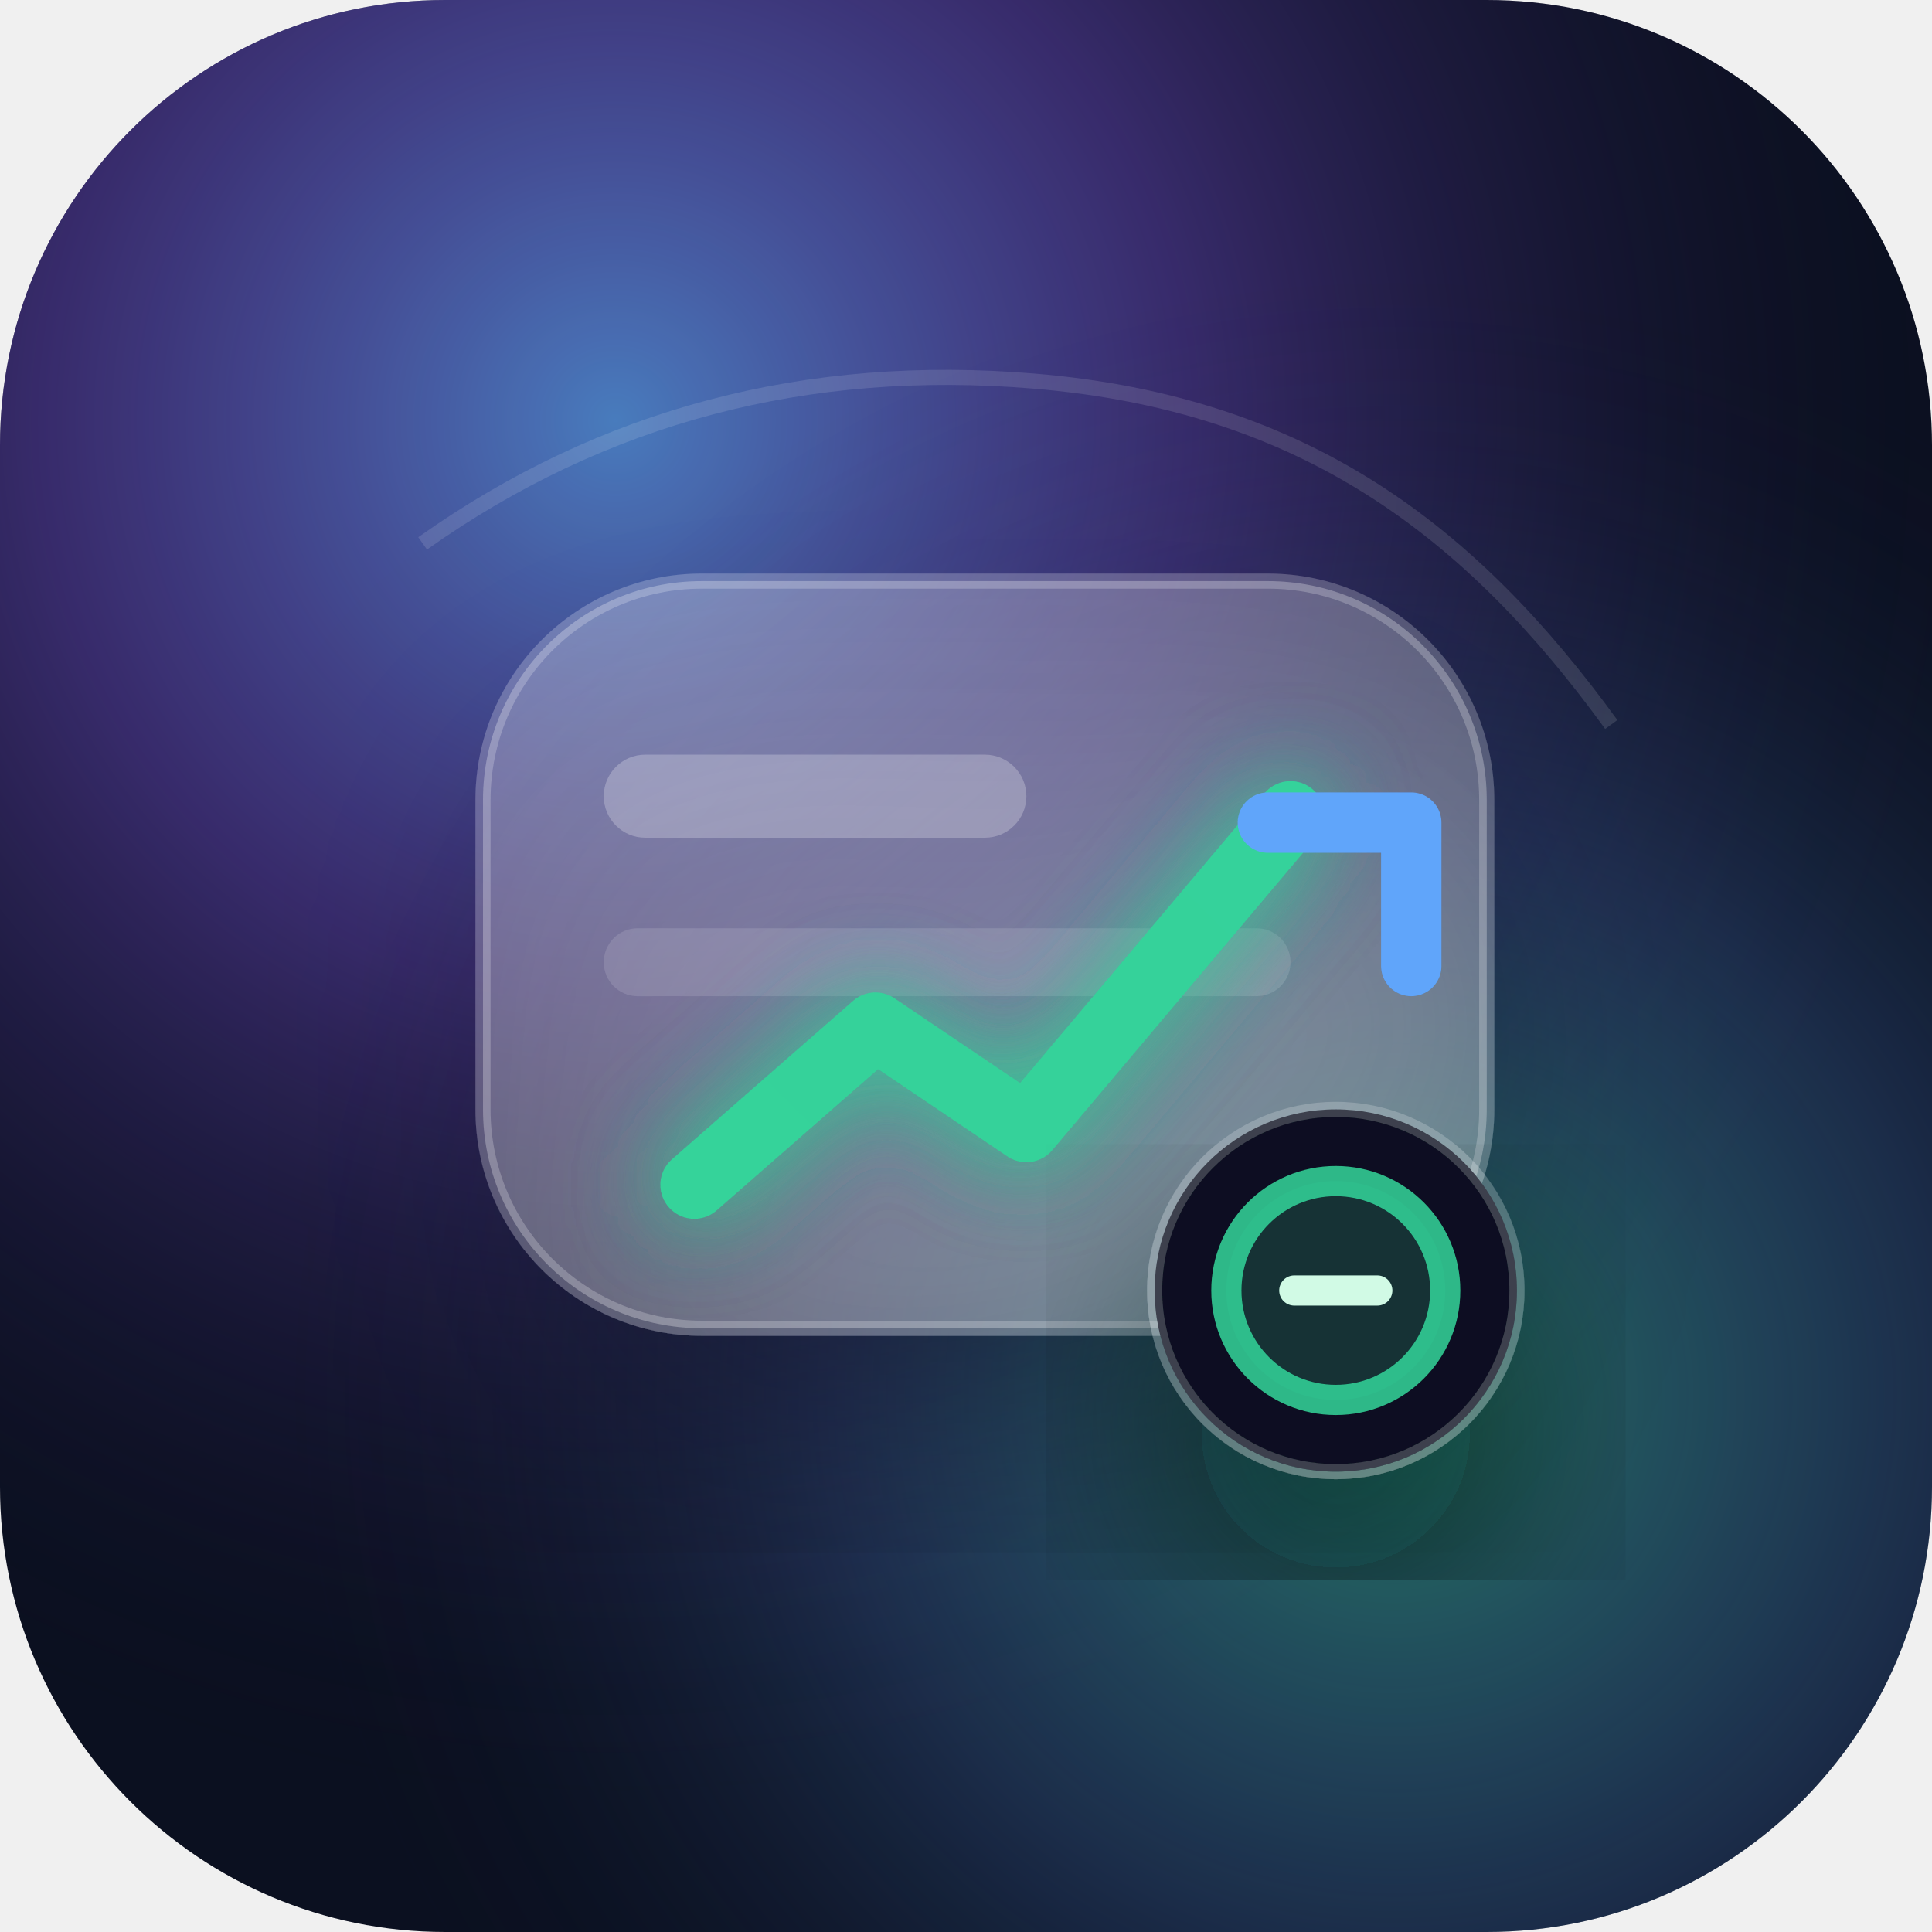
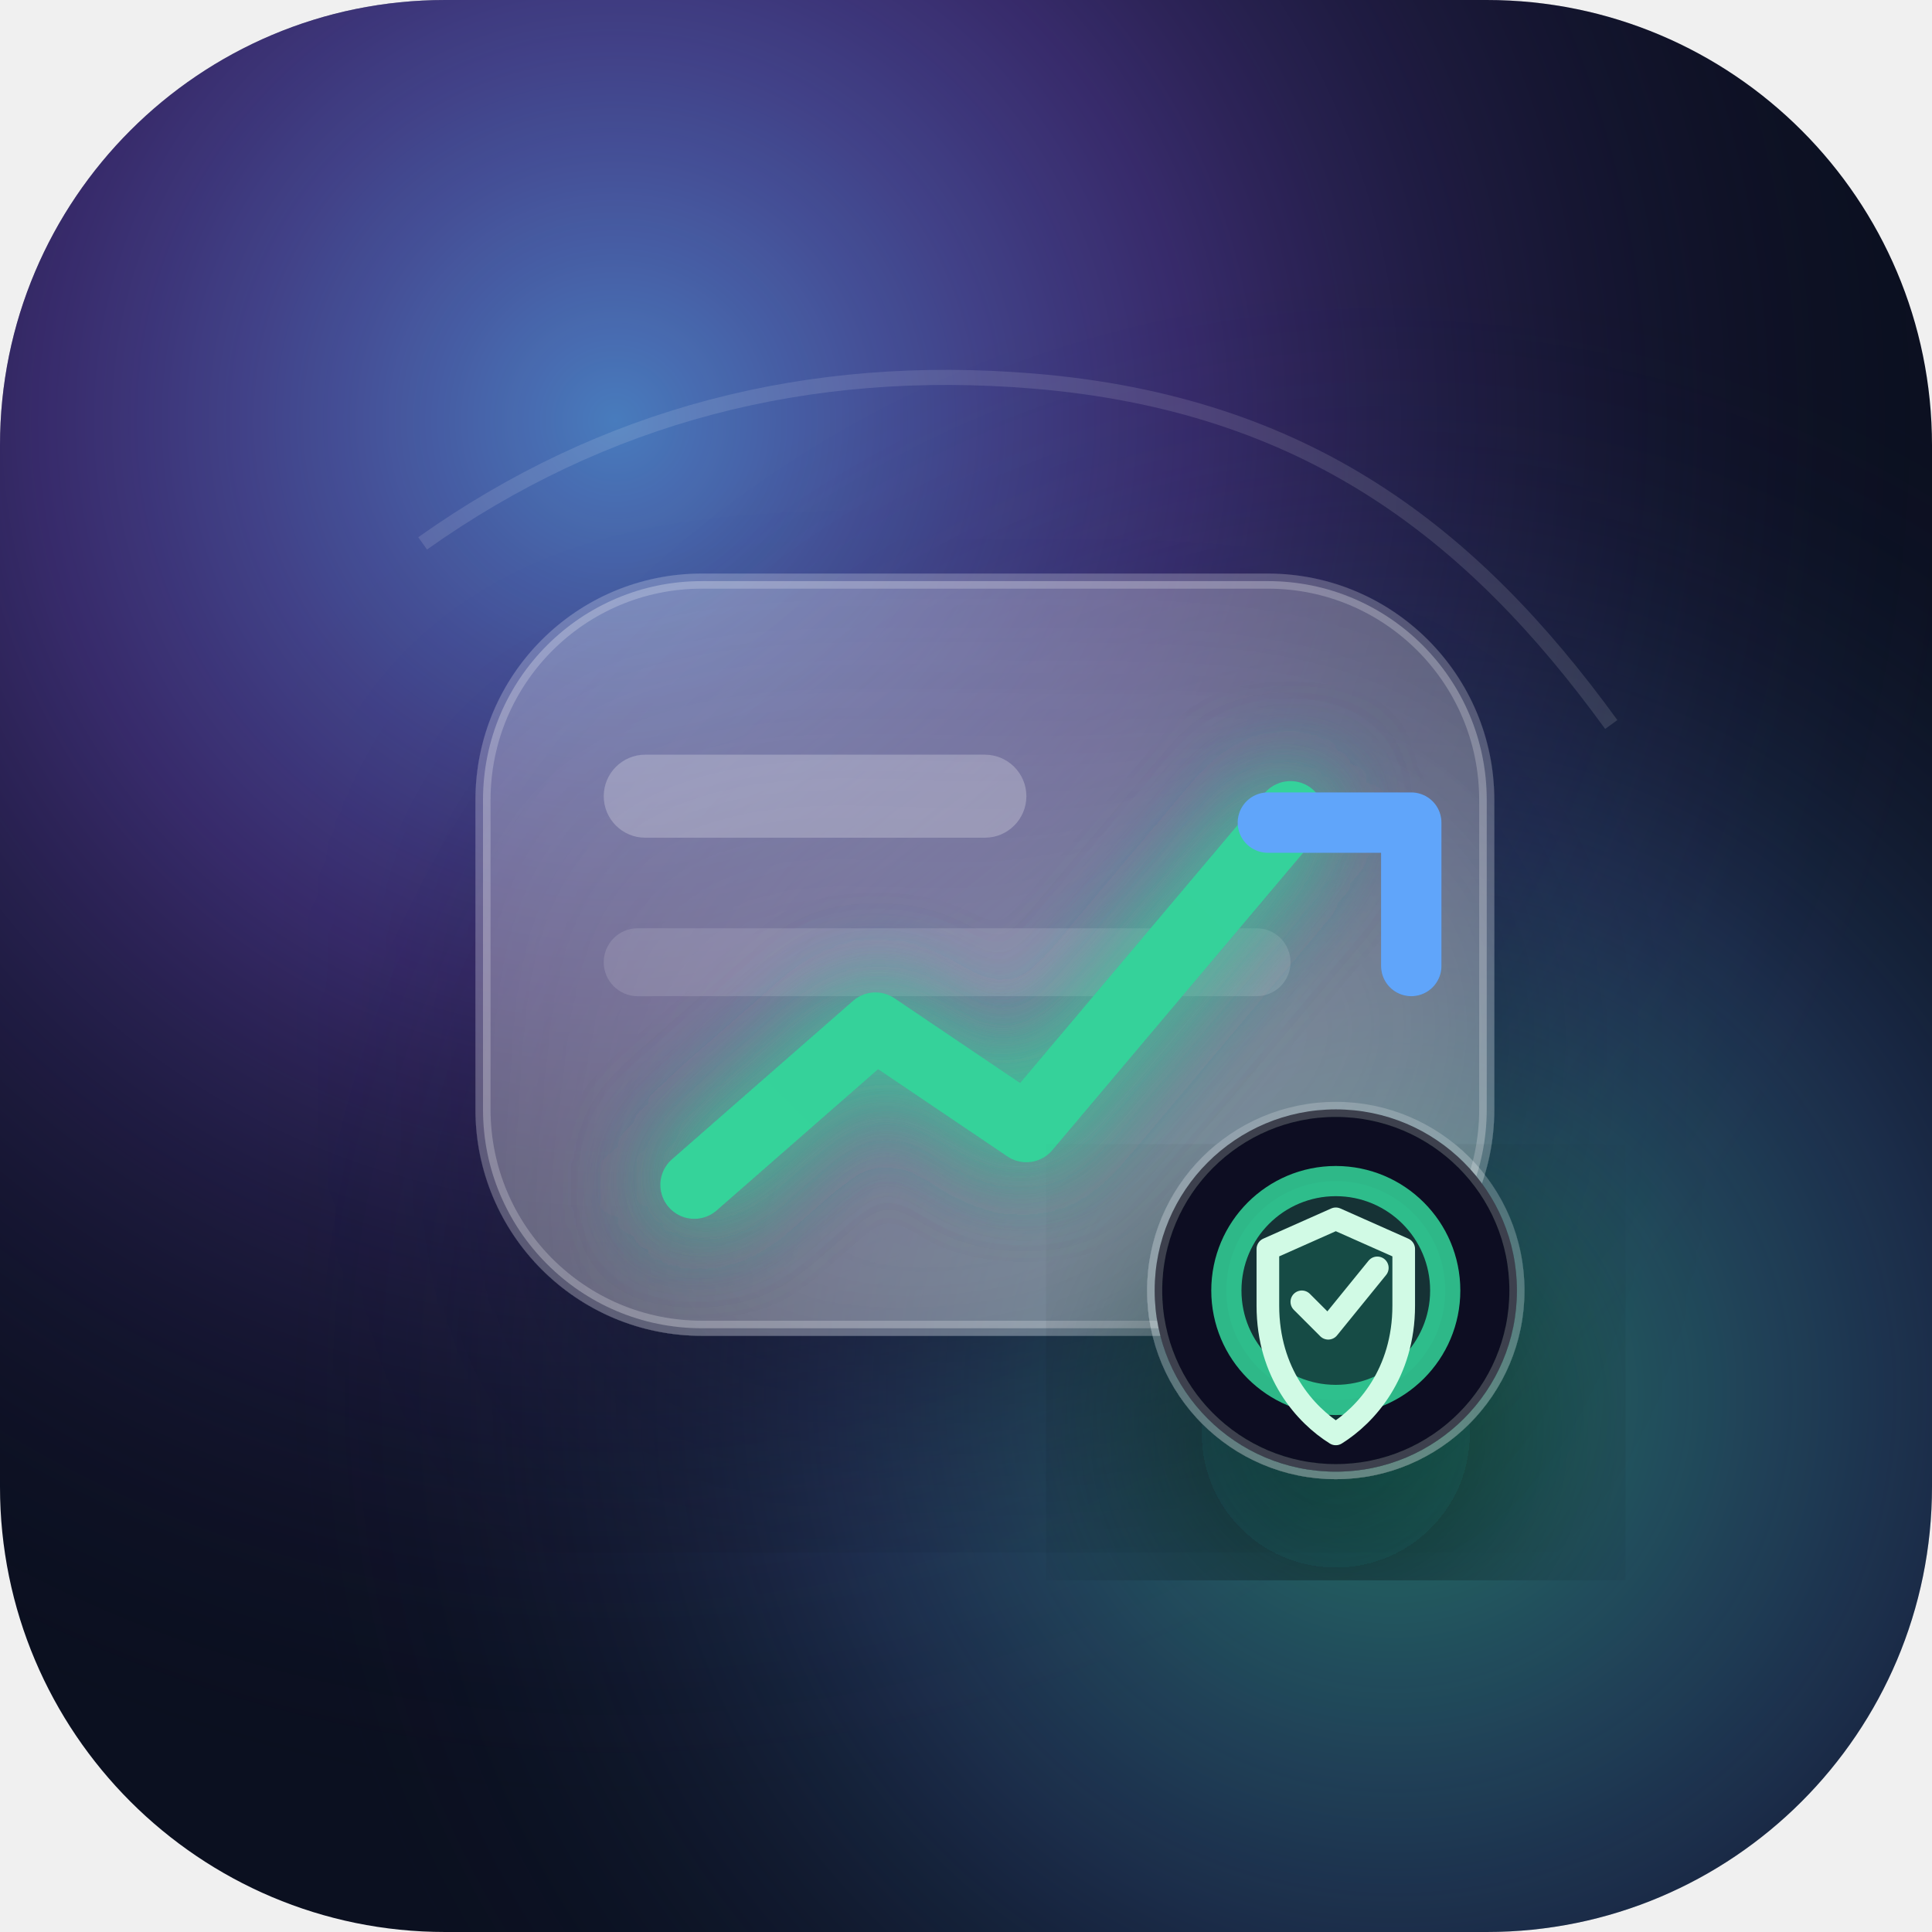
<svg xmlns="http://www.w3.org/2000/svg" width="1024" height="1024" viewBox="0 0 512 512" role="img" aria-label="Money Control">
  <defs>
    <linearGradient id="bg" x1="64" y1="32" x2="448" y2="480">
      <stop stop-color="#0B1020" />
      <stop offset="1" stop-color="#050816" />
    </linearGradient>
    <radialGradient id="auroraA" cx="32%" cy="22%" r="72%">
      <stop stop-color="#60A5FA" stop-opacity=".72" />
      <stop offset=".42" stop-color="#8B5CF6" stop-opacity=".34" />
      <stop offset="1" stop-color="#050816" stop-opacity="0" />
    </radialGradient>
    <radialGradient id="auroraB" cx="72%" cy="72%" r="58%">
      <stop stop-color="#34D399" stop-opacity=".52" />
      <stop offset=".5" stop-color="#60A5FA" stop-opacity=".18" />
      <stop offset="1" stop-color="#050816" stop-opacity="0" />
    </radialGradient>
    <linearGradient id="glass" x1="150" y1="154" x2="384" y2="374">
      <stop stop-color="#FFFFFF" stop-opacity=".28" />
      <stop offset=".52" stop-color="#FFFFFF" stop-opacity=".12" />
      <stop offset="1" stop-color="#FFFFFF" stop-opacity=".07" />
    </linearGradient>
    <linearGradient id="line" x1="196" y1="318" x2="356" y2="218">
      <stop stop-color="#34D399" />
      <stop offset="1" stop-color="#60A5FA" />
    </linearGradient>
    <filter id="shadow" x="-30%" y="-30%" width="160%" height="160%">
      <feDropShadow dx="0" dy="38" stdDeviation="32" flood-color="#000814" flood-opacity=".58" />
    </filter>
    <filter id="glow" x="-50%" y="-50%" width="200%" height="200%">
      <feGaussianBlur stdDeviation="12" result="b" />
      <feMerge>
        <feMergeNode in="b" />
        <feMergeNode in="SourceGraphic" />
      </feMerge>
    </filter>
  </defs>
  <rect width="512" height="512" rx="118" fill="url(#bg)" />
  <rect width="512" height="512" rx="118" fill="url(#auroraA)" />
  <rect width="512" height="512" rx="118" fill="url(#auroraB)" />
  <path d="M112 144c48-34 102-48 162-43 72 6 116 40 153 91" fill="none" stroke="#fff" stroke-opacity=".12" stroke-width="4" />
  <g filter="url(#shadow)">
    <rect x="128" y="154" width="266" height="198" rx="58" fill="url(#glass)" stroke="#fff" stroke-opacity=".22" stroke-width="4" />
    <rect x="160" y="200" width="112" height="22" rx="11" fill="#fff" fill-opacity=".24" />
    <rect x="160" y="246" width="182" height="18" rx="9" fill="#fff" fill-opacity=".12" />
    <path d="M184 314l48-42 40 27 70-83" fill="none" stroke="url(#line)" stroke-width="18" stroke-linecap="round" stroke-linejoin="round" filter="url(#glow)" />
    <path d="M336 218h38v38" fill="none" stroke="#60A5FA" stroke-width="16" stroke-linecap="round" stroke-linejoin="round" />
  </g>
  <g filter="url(#shadow)">
    <circle cx="354" cy="342" r="48" fill="#0B1020" stroke="#fff" stroke-opacity=".2" stroke-width="4" />
    <circle cx="354" cy="342" r="29" fill="#34D399" fill-opacity=".18" stroke="#34D399" stroke-opacity=".86" stroke-width="8" />
-     <path d="M343 342h22" stroke="#D1FAE5" stroke-width="8" stroke-linecap="round" />
+     <path d="M354 323l18 8v15c0 18-10 29-18 34-8-5-18-16-18-34v-15l18-8z" fill="#34D399" fill-opacity=".16" stroke="#D1FAE5" stroke-width="6" stroke-linejoin="round" />
+     <path d="M345 345l7 7 13-16" fill="none" stroke="#D1FAE5" stroke-width="6" stroke-linecap="round" stroke-linejoin="round" />
  </g>
</svg>
